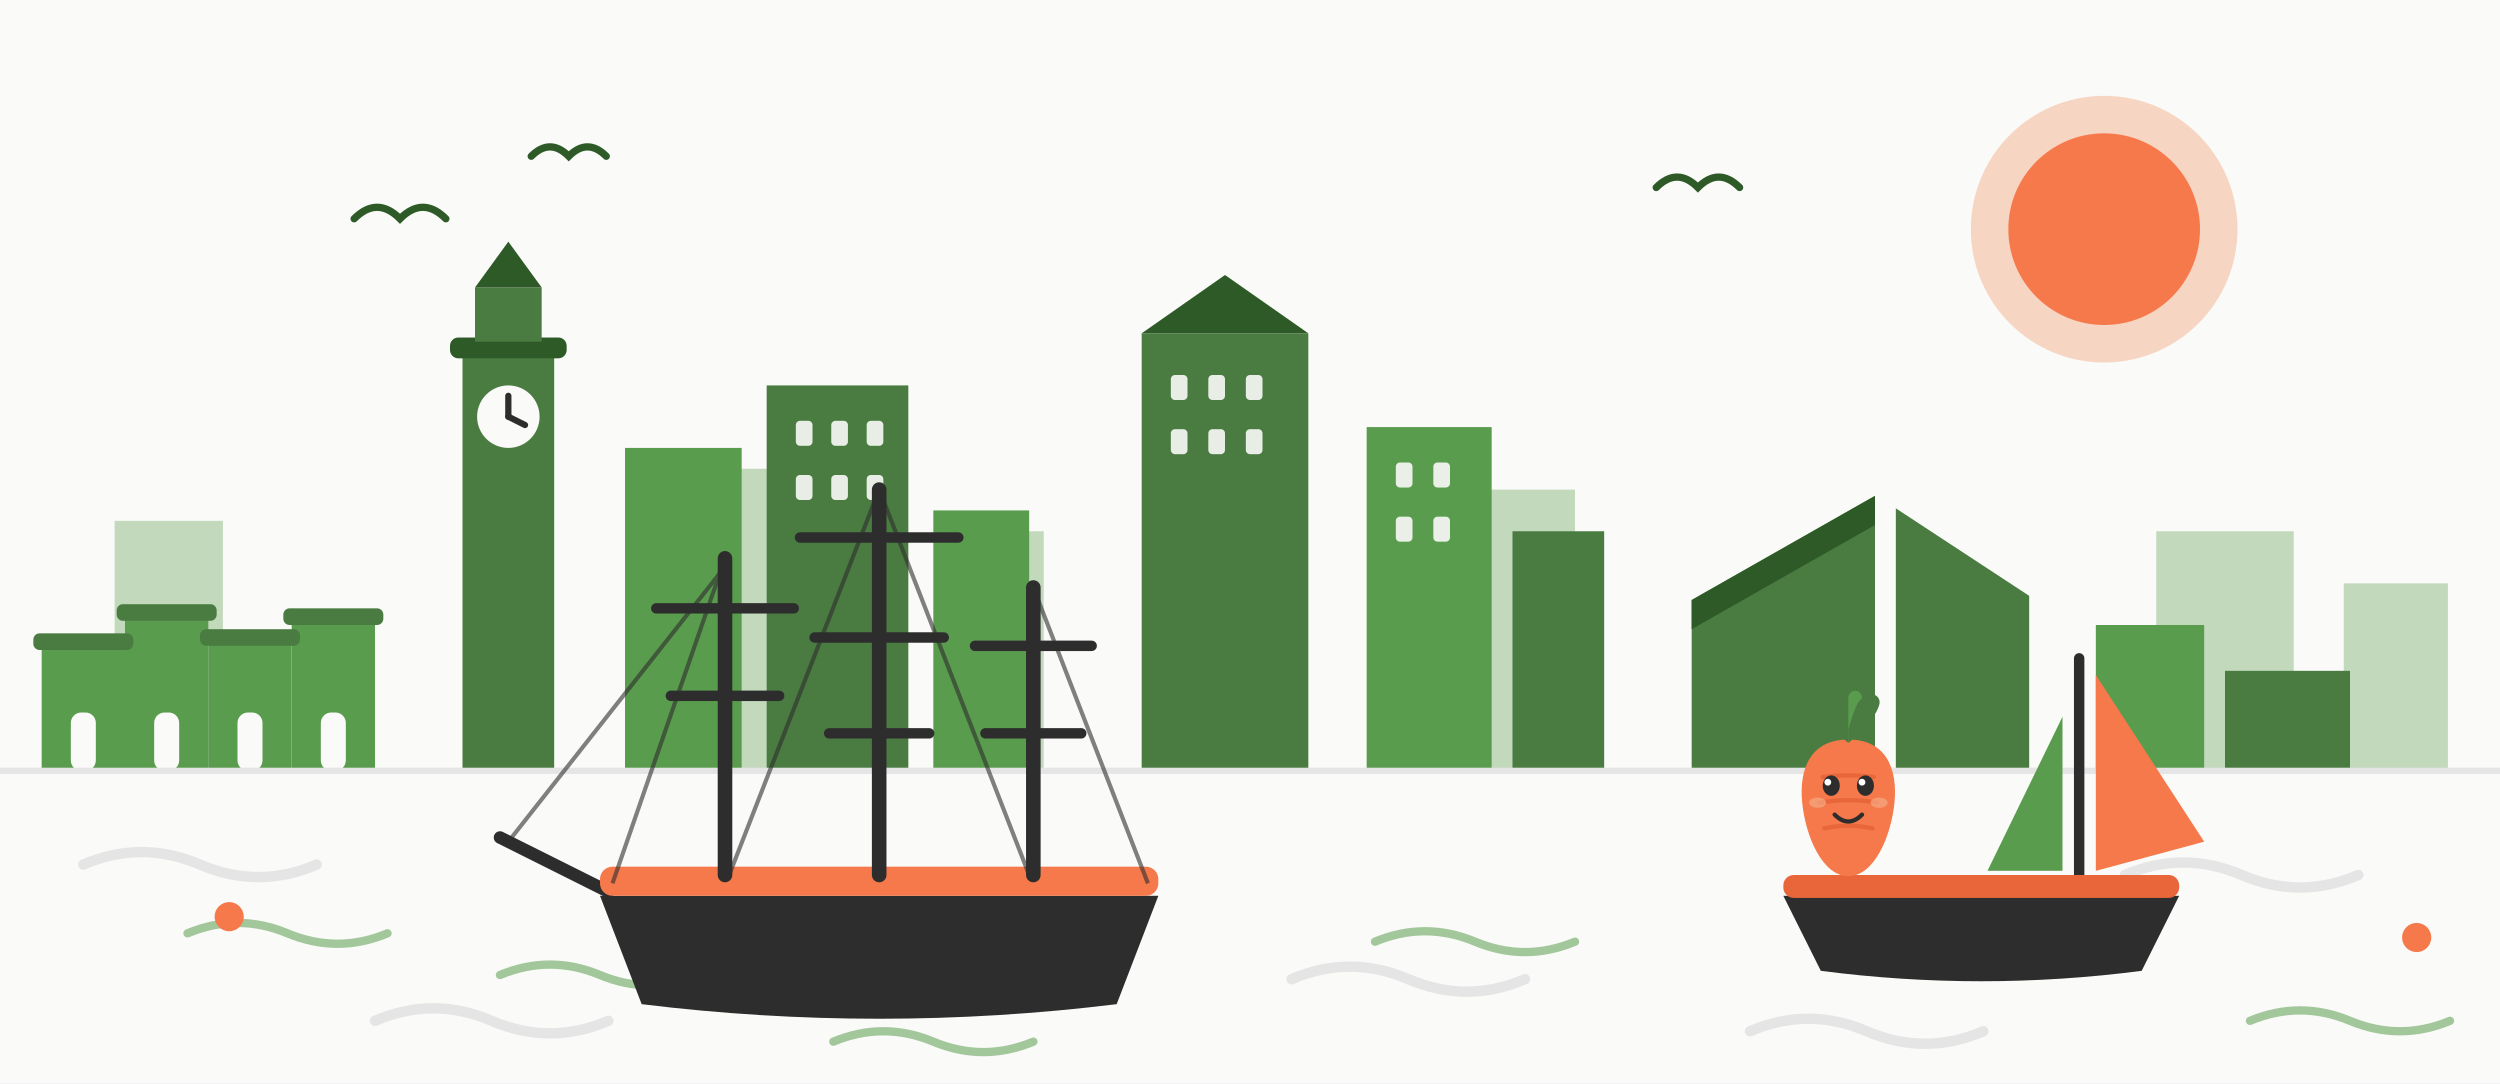
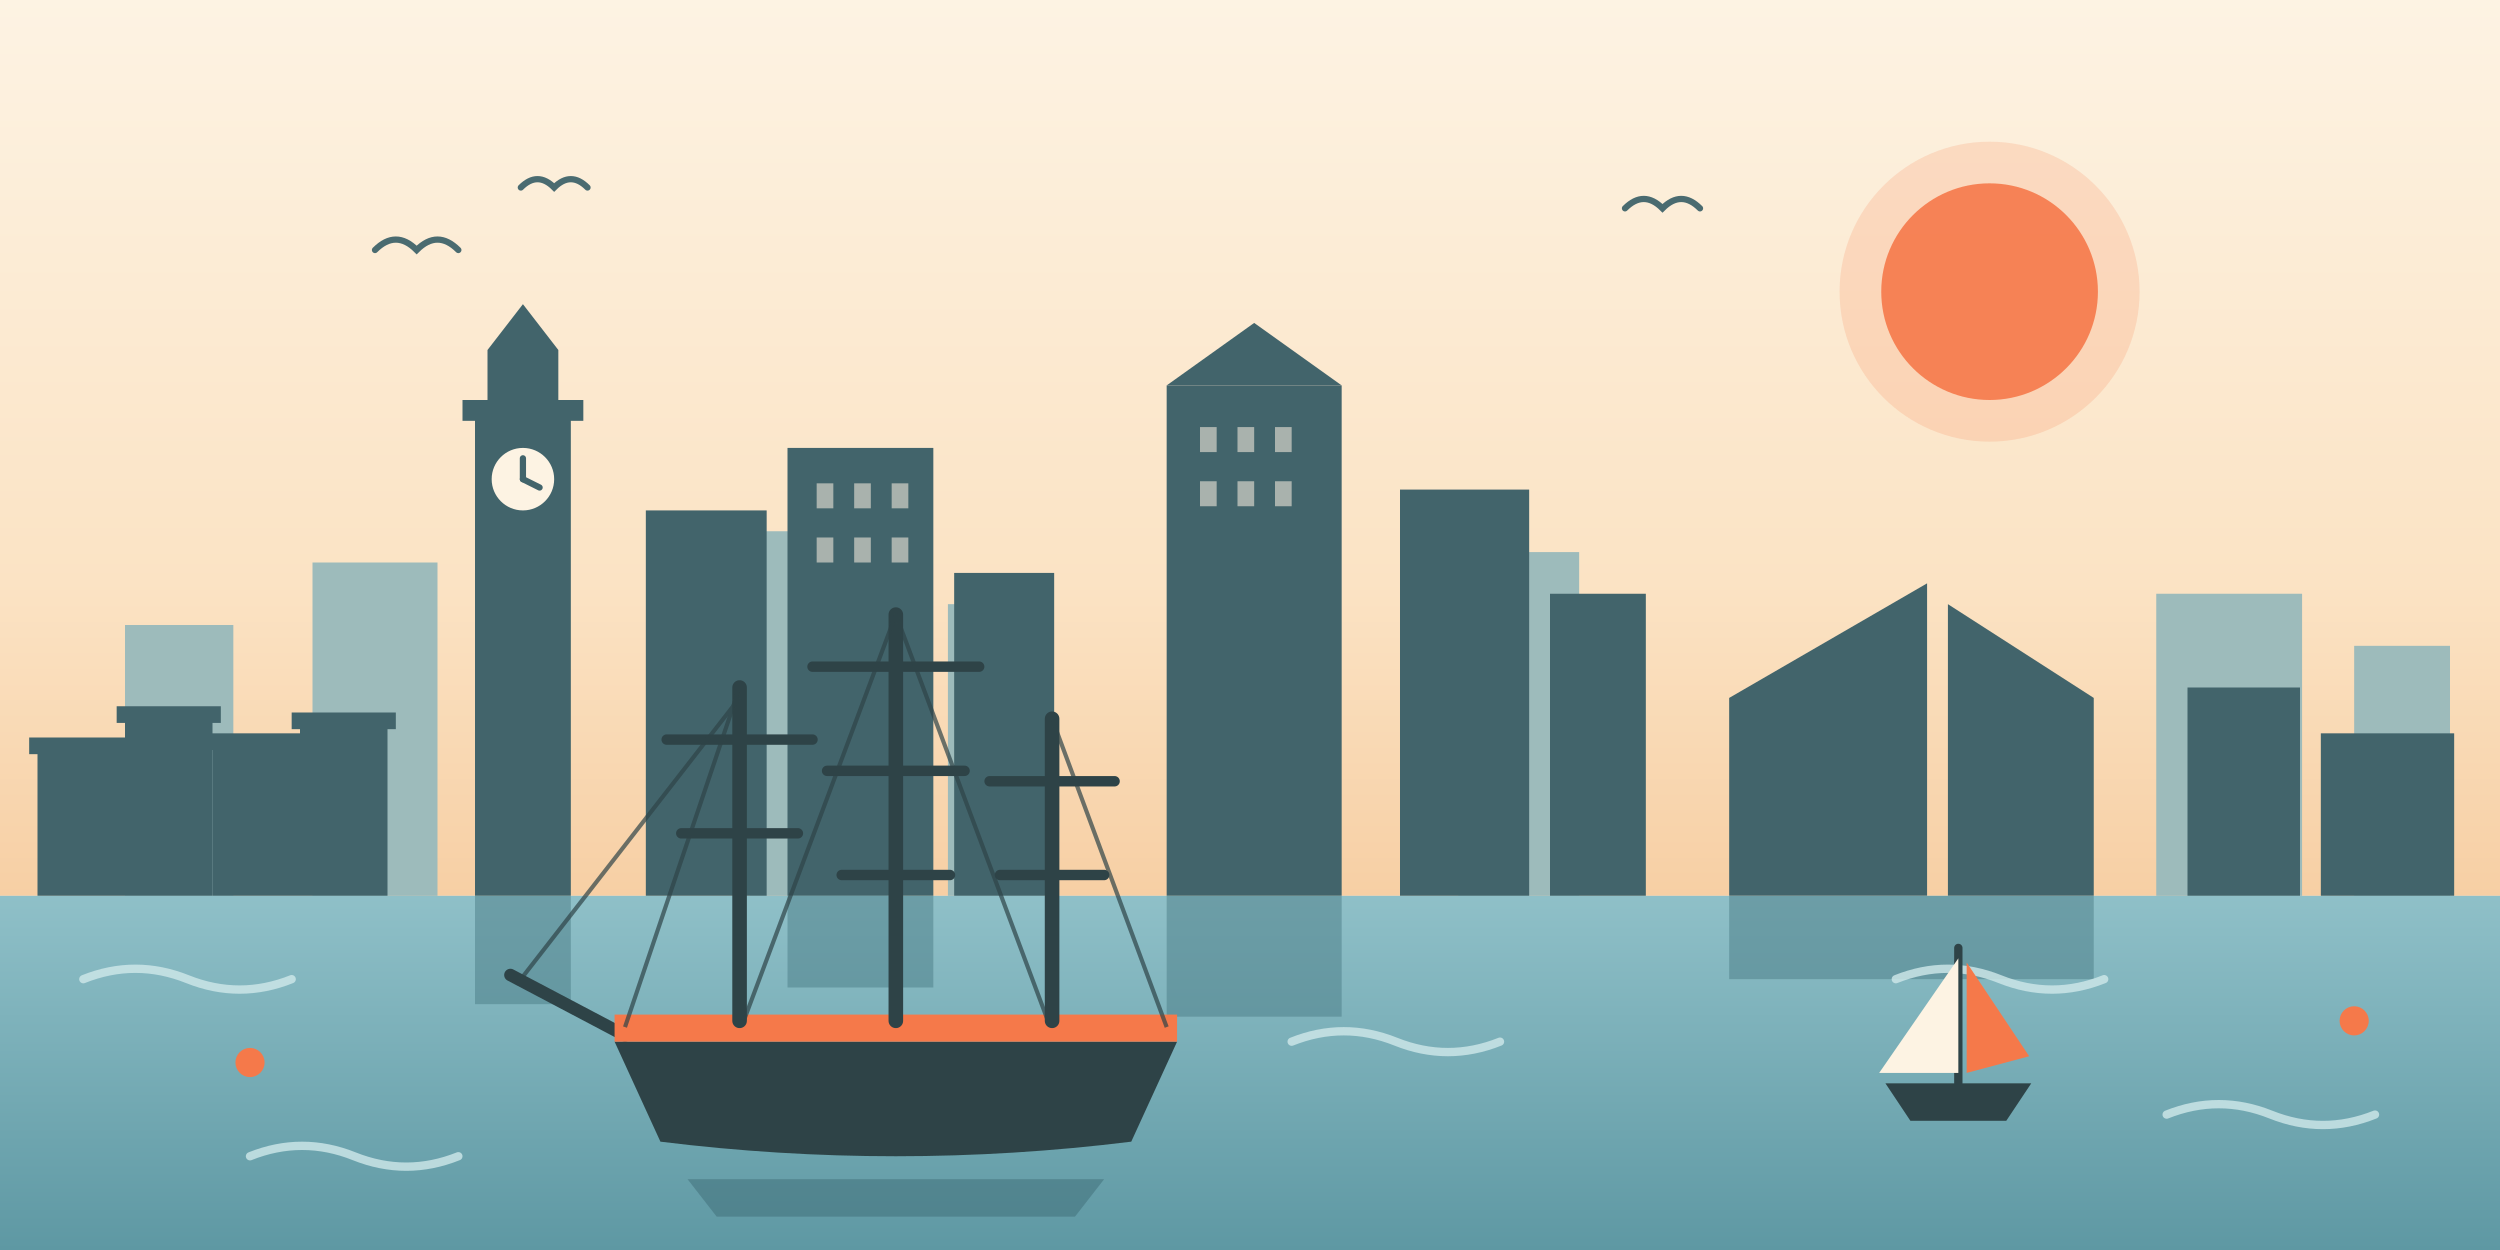
- <svg xmlns="http://www.w3.org/2000/svg" viewBox="0 0 1200 520" width="1200" height="520" role="img" aria-label="Illustration of Baltimore's Inner Harbor in the bmoreveg style, with the carrot mascot sailing past the skyline">
-   <rect x="0" y="0" width="1200" height="520" fill="#FAFAF8" />
-   <circle cx="1010" cy="110" r="64" fill="#F5A882" opacity="0.45" />
-   <circle cx="1010" cy="110" r="46" fill="#F5794A" />
-   <g stroke="#2D5A27" stroke-width="3.5" fill="none" stroke-linecap="round">
-     <path d="M170 105 q11 -11 22 0 q11 -11 22 0" />
-     <path d="M255 75 q9 -9 18 0 q9 -9 18 0" />
-     <path d="M795 90 q10 -10 20 0 q10 -10 20 0" />
+ <svg xmlns="http://www.w3.org/2000/svg" viewBox="0 0 1200 600" width="1200" height="600" role="img" aria-label="Illustration of Baltimore's Inner Harbor skyline">
+   <defs>
+     <linearGradient id="sky" x1="0" y1="0" x2="0" y2="1">
+       <stop offset="0" stop-color="#FDF3E3" />
+       <stop offset="0.65" stop-color="#FBE3C4" />
+       <stop offset="1" stop-color="#F7CFA4" />
+     </linearGradient>
+     <linearGradient id="water" x1="0" y1="0" x2="0" y2="1">
+       <stop offset="0" stop-color="#8FC0C8" />
+       <stop offset="1" stop-color="#5E98A3" />
+     </linearGradient>
+   </defs>
+   <rect x="0" y="0" width="1200" height="430" fill="url(#sky)" />
+   <circle cx="955" cy="140" r="72" fill="#F5794A" opacity="0.18" />
+   <circle cx="955" cy="140" r="52" fill="#F5794A" opacity="0.9" />
+   <g stroke="#4A6B70" stroke-width="3" fill="none" stroke-linecap="round">
+     <path d="M180 120 q10 -10 20 0 q10 -10 20 0" />
+     <path d="M250 90 q8 -8 16 0 q8 -8 16 0" />
+     <path d="M780 100 q9 -9 18 0 q9 -9 18 0" />
  </g>
-   <g fill="#5A9C4E" opacity="0.35">
-     <rect x="55" y="250" width="52" height="120" />
-     <rect x="330" y="225" width="62" height="145" />
-     <rect x="455" y="255" width="46" height="115" />
-     <rect x="700" y="235" width="56" height="135" />
-     <rect x="1035" y="255" width="66" height="115" />
-     <rect x="1125" y="280" width="50" height="90" />
+   <g fill="#9DBBBB">
+     <rect x="60" y="300" width="52" height="130" />
+     <rect x="150" y="270" width="60" height="160" />
+     <rect x="360" y="255" width="66" height="175" />
+     <rect x="455" y="290" width="46" height="140" />
+     <rect x="700" y="265" width="58" height="165" />
+     <rect x="1035" y="285" width="70" height="145" />
+     <rect x="1130" y="310" width="46" height="120" />
+   </g>
+   <g fill="#42646B">
+     <g>
+       <rect x="18" y="360" width="42" height="70" />
+       <rect x="60" y="345" width="42" height="85" />
+       <rect x="102" y="358" width="42" height="72" />
+       <rect x="144" y="348" width="42" height="82" />
+       <rect x="14" y="354" width="50" height="8" />
+       <rect x="56" y="339" width="50" height="8" />
+       <rect x="98" y="352" width="50" height="8" />
+       <rect x="140" y="342" width="50" height="8" />
+     </g>
+     <g>
+       <rect x="228" y="200" width="46" height="230" />
+       <rect x="222" y="192" width="58" height="10" />
+       <rect x="234" y="168" width="34" height="26" />
+       <path d="M234 168 l17 -22 l17 22 z" />
+     </g>
+     <rect x="310" y="245" width="58" height="185" />
+     <rect x="378" y="215" width="70" height="215" />
+     <rect x="458" y="275" width="48" height="155" />
+     <g>
+       <rect x="560" y="185" width="84" height="245" />
+       <path d="M560 185 l42 -30 l42 30 z" />
+     </g>
+     <rect x="672" y="235" width="62" height="195" />
+     <rect x="744" y="285" width="46" height="145" />
+     <g>
+       <path d="M830 430 l0 -95 l95 -55 l0 150 z" />
+       <path d="M935 430 l0 -140 l70 45 l0 95 z" />
+     </g>
+     <rect x="1050" y="330" width="54" height="100" />
+     <rect x="1114" y="352" width="64" height="78" />
+   </g>
+   <circle cx="251" cy="230" r="15" fill="#FDF3E3" />
+   <g stroke="#42646B" stroke-width="3" stroke-linecap="round">
+     <line x1="251" y1="230" x2="251" y2="220" />
+     <line x1="251" y1="230" x2="259" y2="234" />
+   </g>
+   <g fill="#FDF3E3" opacity="0.55">
+     <rect x="392" y="232" width="8" height="12" />
+     <rect x="410" y="232" width="8" height="12" />
+     <rect x="428" y="232" width="8" height="12" />
+     <rect x="392" y="258" width="8" height="12" />
+     <rect x="410" y="258" width="8" height="12" />
+     <rect x="428" y="258" width="8" height="12" />
+     <rect x="576" y="205" width="8" height="12" />
+     <rect x="594" y="205" width="8" height="12" />
+     <rect x="612" y="205" width="8" height="12" />
+     <rect x="576" y="231" width="8" height="12" />
+     <rect x="594" y="231" width="8" height="12" />
+     <rect x="612" y="231" width="8" height="12" />
+   </g>
+   <rect x="0" y="430" width="1200" height="170" fill="url(#water)" />
+   <g fill="#4A7B85" opacity="0.5">
+     <rect x="228" y="430" width="46" height="52" />
+     <rect x="378" y="430" width="70" height="44" />
+     <rect x="560" y="430" width="84" height="58" />
+     <rect x="830" y="430" width="175" height="40" />
+   </g>
+   <g stroke="#CFE8EA" stroke-width="4" fill="none" stroke-linecap="round" opacity="0.8">
+     <path d="M40 470 q25 -10 50 0 q25 10 50 0" />
+     <path d="M620 500 q25 -10 50 0 q25 10 50 0" />
+     <path d="M910 470 q25 -10 50 0 q25 10 50 0" />
+     <path d="M1040 535 q25 -10 50 0 q25 10 50 0" />
+     <path d="M120 555 q25 -10 50 0 q25 10 50 0" />
  </g>
  <g>
-     <g fill="#5A9C4E">
-       <rect x="20" y="310" width="40" height="60" />
-       <rect x="60" y="296" width="40" height="74" />
-       <rect x="100" y="308" width="40" height="62" />
-       <rect x="140" y="298" width="40" height="72" />
+     <line x1="300" y1="497" x2="245" y2="468" stroke="#2E4347" stroke-width="6" stroke-linecap="round" />
+     <path d="M295 500 L565 500 L543 548 Q430 562 317 548 Z" fill="#2E4347" />
+     <rect x="295" y="487" width="270" height="13" fill="#F5794A" />
+     <g stroke="#2E4347" stroke-width="7" stroke-linecap="round">
+       <line x1="355" y1="490" x2="355" y2="330" />
+       <line x1="430" y1="490" x2="430" y2="295" />
+       <line x1="505" y1="490" x2="505" y2="345" />
    </g>
-     <g fill="#4A7C42">
-       <rect x="16" y="304" width="48" height="8" rx="3" />
-       <rect x="56" y="290" width="48" height="8" rx="3" />
-       <rect x="96" y="302" width="48" height="8" rx="3" />
-       <rect x="136" y="292" width="48" height="8" rx="3" />
+     <g stroke="#2E4347" stroke-width="5" stroke-linecap="round">
+       <line x1="320" y1="355" x2="390" y2="355" />
+       <line x1="327" y1="400" x2="383" y2="400" />
+       <line x1="390" y1="320" x2="470" y2="320" />
+       <line x1="397" y1="370" x2="463" y2="370" />
+       <line x1="404" y1="420" x2="456" y2="420" />
+       <line x1="475" y1="375" x2="535" y2="375" />
+       <line x1="480" y1="420" x2="530" y2="420" />
    </g>
-     <g fill="#FAFAF8">
-       <rect x="34" y="342" width="12" height="28" rx="5" />
-       <rect x="74" y="342" width="12" height="28" rx="5" />
-       <rect x="114" y="342" width="12" height="28" rx="5" />
-       <rect x="154" y="342" width="12" height="28" rx="5" />
+     <g stroke="#2E4347" stroke-width="2" opacity="0.7">
+       <line x1="355" y1="330" x2="300" y2="493" />
+       <line x1="355" y1="335" x2="250" y2="470" />
+       <line x1="430" y1="295" x2="357" y2="490" />
+       <line x1="430" y1="295" x2="503" y2="490" />
+       <line x1="505" y1="345" x2="560" y2="493" />
    </g>
-     <g>
-       <rect x="222" y="170" width="44" height="200" fill="#4A7C42" />
-       <rect x="216" y="162" width="56" height="10" rx="4" fill="#2D5A27" />
-       <rect x="228" y="138" width="32" height="26" fill="#4A7C42" />
-       <path d="M228 138 l16 -22 l16 22 z" fill="#2D5A27" />
-       <circle cx="244" cy="200" r="15" fill="#FAFAF8" />
-       <g stroke="#2D2D2D" stroke-width="3" stroke-linecap="round">
-         <line x1="244" y1="200" x2="244" y2="190" />
-         <line x1="244" y1="200" x2="252" y2="204" />
-       </g>
-     </g>
-     <rect x="300" y="215" width="56" height="155" fill="#5A9C4E" />
-     <rect x="368" y="185" width="68" height="185" fill="#4A7C42" />
-     <rect x="448" y="245" width="46" height="125" fill="#5A9C4E" />
-     <g>
-       <rect x="548" y="160" width="80" height="210" fill="#4A7C42" />
-       <path d="M548 160 l40 -28 l40 28 z" fill="#2D5A27" />
-     </g>
-     <rect x="656" y="205" width="60" height="165" fill="#5A9C4E" />
-     <rect x="726" y="255" width="44" height="115" fill="#4A7C42" />
-     <g fill="#4A7C42">
-       <path d="M812 370 l0 -82 l88 -50 l0 132 z" />
-       <path d="M910 370 l0 -126 l64 42 l0 84 z" />
-     </g>
-     <path d="M812 288 l88 -50 l0 14 l-88 50 z" fill="#2D5A27" />
-     <rect x="1006" y="300" width="52" height="70" fill="#5A9C4E" />
-     <rect x="1068" y="322" width="60" height="48" fill="#4A7C42" />
-     <g fill="#FAFAF8" opacity="0.9">
-       <rect x="382" y="202" width="8" height="12" rx="2" />
-       <rect x="399" y="202" width="8" height="12" rx="2" />
-       <rect x="416" y="202" width="8" height="12" rx="2" />
-       <rect x="382" y="228" width="8" height="12" rx="2" />
-       <rect x="399" y="228" width="8" height="12" rx="2" />
-       <rect x="416" y="228" width="8" height="12" rx="2" />
-       <rect x="562" y="180" width="8" height="12" rx="2" />
-       <rect x="580" y="180" width="8" height="12" rx="2" />
-       <rect x="598" y="180" width="8" height="12" rx="2" />
-       <rect x="562" y="206" width="8" height="12" rx="2" />
-       <rect x="580" y="206" width="8" height="12" rx="2" />
-       <rect x="598" y="206" width="8" height="12" rx="2" />
-       <rect x="670" y="222" width="8" height="12" rx="2" />
-       <rect x="688" y="222" width="8" height="12" rx="2" />
-       <rect x="670" y="248" width="8" height="12" rx="2" />
-       <rect x="688" y="248" width="8" height="12" rx="2" />
-     </g>
-   </g>
-   <line x1="0" y1="370" x2="1200" y2="370" stroke="#e5e5e5" stroke-width="3" />
-   <g fill="none" stroke-linecap="round">
-     <g stroke="#e5e5e5" stroke-width="5">
-       <path d="M40 415 q28 -12 56 0 q28 12 56 0" />
-       <path d="M620 470 q28 -12 56 0 q28 12 56 0" />
-       <path d="M180 490 q28 -12 56 0 q28 12 56 0" />
-       <path d="M1020 420 q28 -12 56 0 q28 12 56 0" />
-       <path d="M840 495 q28 -12 56 0 q28 12 56 0" />
-     </g>
-     <g stroke="#5A9C4E" stroke-width="4" opacity="0.55">
-       <path d="M90 448 q24 -10 48 0 q24 10 48 0" />
-       <path d="M660 452 q24 -10 48 0 q24 10 48 0" />
-       <path d="M400 500 q24 -10 48 0 q24 10 48 0" />
-       <path d="M1080 490 q24 -10 48 0 q24 10 48 0" />
-       <path d="M240 468 q24 -10 48 0 q24 10 48 0" />
-     </g>
+     <path d="M330 566 l200 0 l-14 18 l-172 0 z" fill="#3E6C76" opacity="0.5" />
  </g>
  <g>
-     <line x1="292" y1="428" x2="240" y2="402" stroke="#2D2D2D" stroke-width="6" stroke-linecap="round" />
-     <path d="M288 430 L556 430 L536 482 Q422 496 308 482 Z" fill="#2D2D2D" />
-     <rect x="288" y="416" width="268" height="14" rx="6" fill="#F5794A" />
-     <g stroke="#2D2D2D" stroke-width="7" stroke-linecap="round">
-       <line x1="348" y1="420" x2="348" y2="268" />
-       <line x1="422" y1="420" x2="422" y2="235" />
-       <line x1="496" y1="420" x2="496" y2="282" />
-     </g>
-     <g stroke="#2D2D2D" stroke-width="5" stroke-linecap="round">
-       <line x1="315" y1="292" x2="381" y2="292" />
-       <line x1="322" y1="334" x2="374" y2="334" />
-       <line x1="384" y1="258" x2="460" y2="258" />
-       <line x1="391" y1="306" x2="453" y2="306" />
-       <line x1="398" y1="352" x2="446" y2="352" />
-       <line x1="468" y1="310" x2="524" y2="310" />
-       <line x1="473" y1="352" x2="519" y2="352" />
-     </g>
-     <g stroke="#2D2D2D" stroke-width="2" opacity="0.6">
-       <line x1="348" y1="268" x2="294" y2="424" />
-       <line x1="348" y1="272" x2="244" y2="404" />
-       <line x1="422" y1="235" x2="350" y2="420" />
-       <line x1="422" y1="235" x2="494" y2="420" />
-       <line x1="496" y1="282" x2="551" y2="424" />
-     </g>
+     <path d="M905 520 l70 0 l-12 18 l-46 0 z" fill="#2E4347" />
+     <line x1="940" y1="520" x2="940" y2="455" stroke="#2E4347" stroke-width="4" stroke-linecap="round" />
+     <path d="M940 460 l0 55 l-38 0 z" fill="#FDF3E3" />
+     <path d="M944 462 l0 53 l30 -8 z" fill="#F5794A" />
  </g>
-   <g>
-     <line x1="998" y1="428" x2="998" y2="316" stroke="#2D2D2D" stroke-width="5" stroke-linecap="round" />
-     <path d="M1006 324 l0 94 l52 -14 z" fill="#F5794A" />
-     <path d="M990 344 l0 74 l-36 0 z" fill="#5A9C4E" />
-     <path d="M856 430 L1046 430 L1028 466 Q951 476 874 466 Z" fill="#2D2D2D" />
-     <rect x="856" y="420" width="190" height="11" rx="5" fill="#E8663A" />
-     <g transform="translate(838 332) scale(0.82)">
-       <path d="M60 108 C45 108 35 85 33 65 C31 45 38 28 60 28 C82 28 89 45 87 65 C85 85 75 108 60 108Z" fill="#F5794A" />
-       <path d="M45 50 Q60 48 75 50" stroke="#E8663A" stroke-width="2.5" fill="none" stroke-linecap="round" />
-       <path d="M43 65 Q60 62 77 65" stroke="#E8663A" stroke-width="2.5" fill="none" stroke-linecap="round" />
-       <path d="M46 80 Q60 77 74 80" stroke="#E8663A" stroke-width="2.5" fill="none" stroke-linecap="round" />
-       <path d="M60 30 C60 30 45 18 42 8 C40 2 48 -2 54 6 C56 9 58 15 60 22" fill="#4A7C42" />
-       <path d="M60 30 C60 30 60 12 60 4 C60 -2 68 -2 68 4 C68 12 65 22 62 28" fill="#5A9C4E" />
-       <path d="M60 30 C60 30 75 18 78 8 C80 2 72 -2 66 6 C64 9 62 15 60 22" fill="#4A7C42" />
-       <ellipse cx="50" cy="55" rx="5" ry="6" fill="#2D2D2D" />
-       <ellipse cx="70" cy="55" rx="5" ry="6" fill="#2D2D2D" />
-       <circle cx="48" cy="53" r="2" fill="#FFFFFF" />
-       <circle cx="68" cy="53" r="2" fill="#FFFFFF" />
-       <ellipse cx="42" cy="65" rx="5" ry="3" fill="#F5A882" opacity="0.7" />
-       <ellipse cx="78" cy="65" rx="5" ry="3" fill="#F5A882" opacity="0.7" />
-       <path d="M52 72 Q60 80 68 72" stroke="#2D2D2D" stroke-width="2.5" fill="none" stroke-linecap="round" />
-     </g>
-   </g>
-   <circle cx="110" cy="440" r="7" fill="#F5794A" />
-   <circle cx="1160" cy="450" r="7" fill="#F5794A" />
+   <circle cx="120" cy="510" r="7" fill="#F5794A" />
+   <circle cx="1130" cy="490" r="7" fill="#F5794A" />
</svg>
